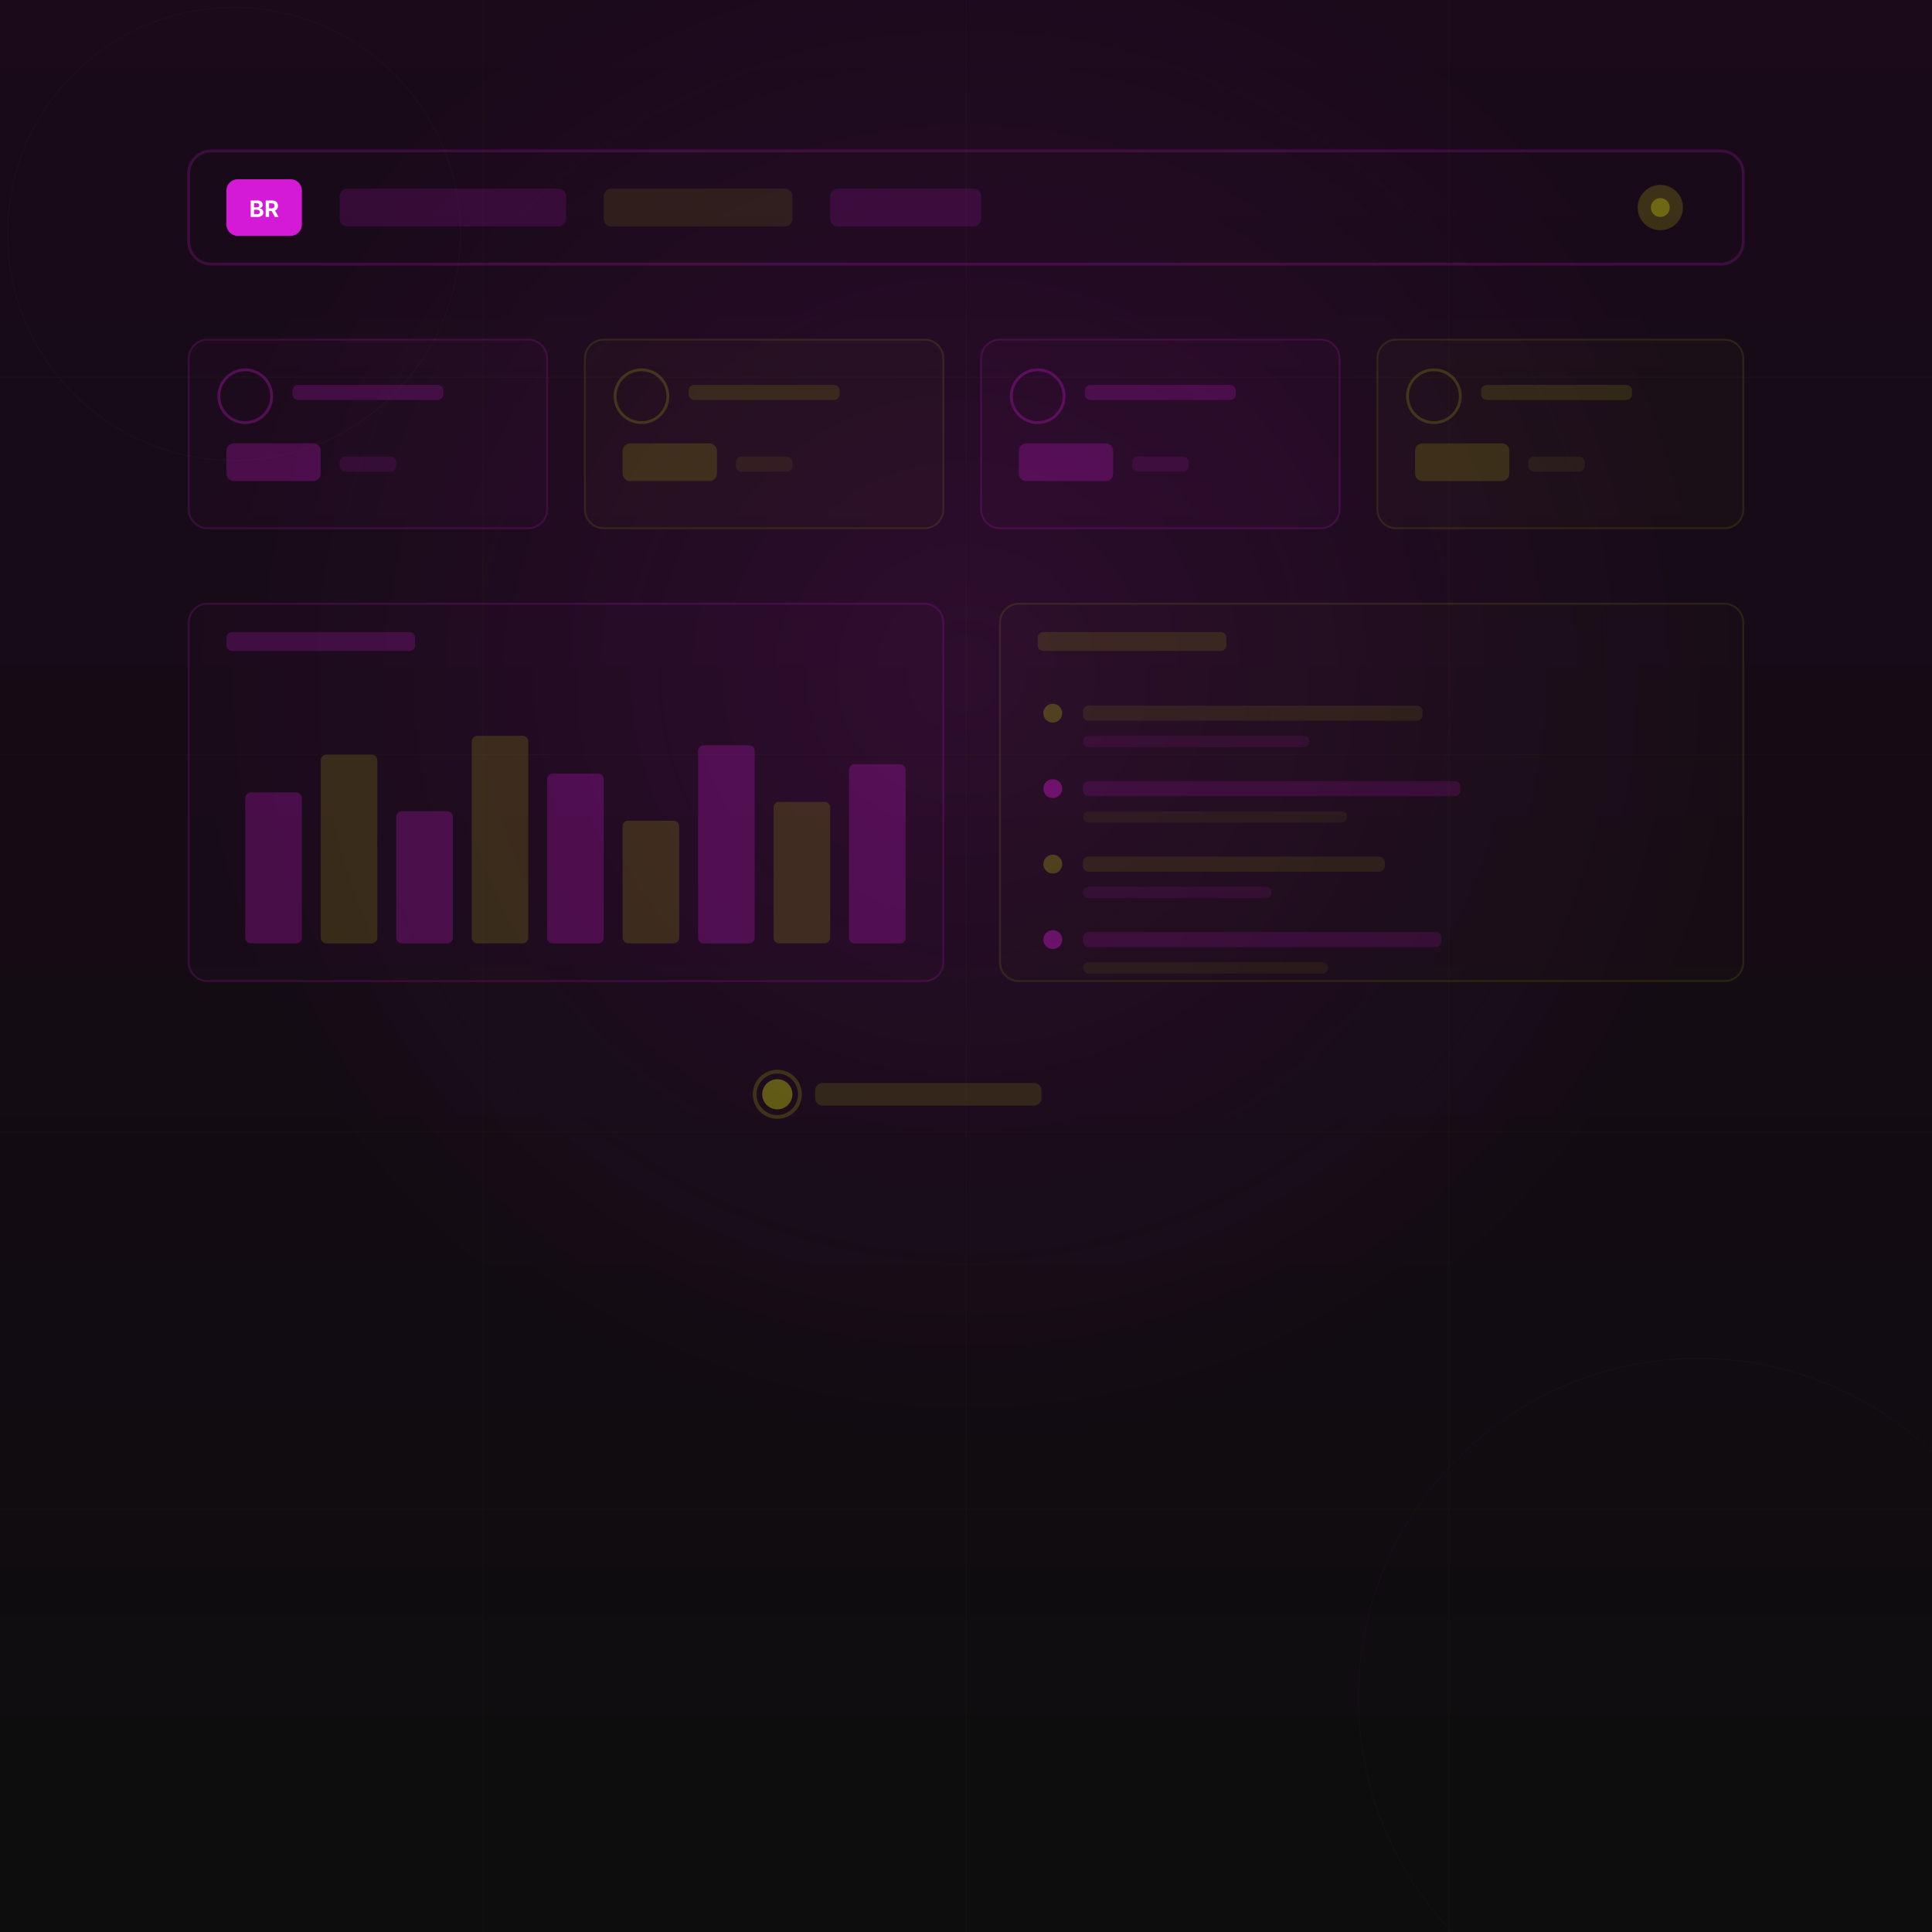
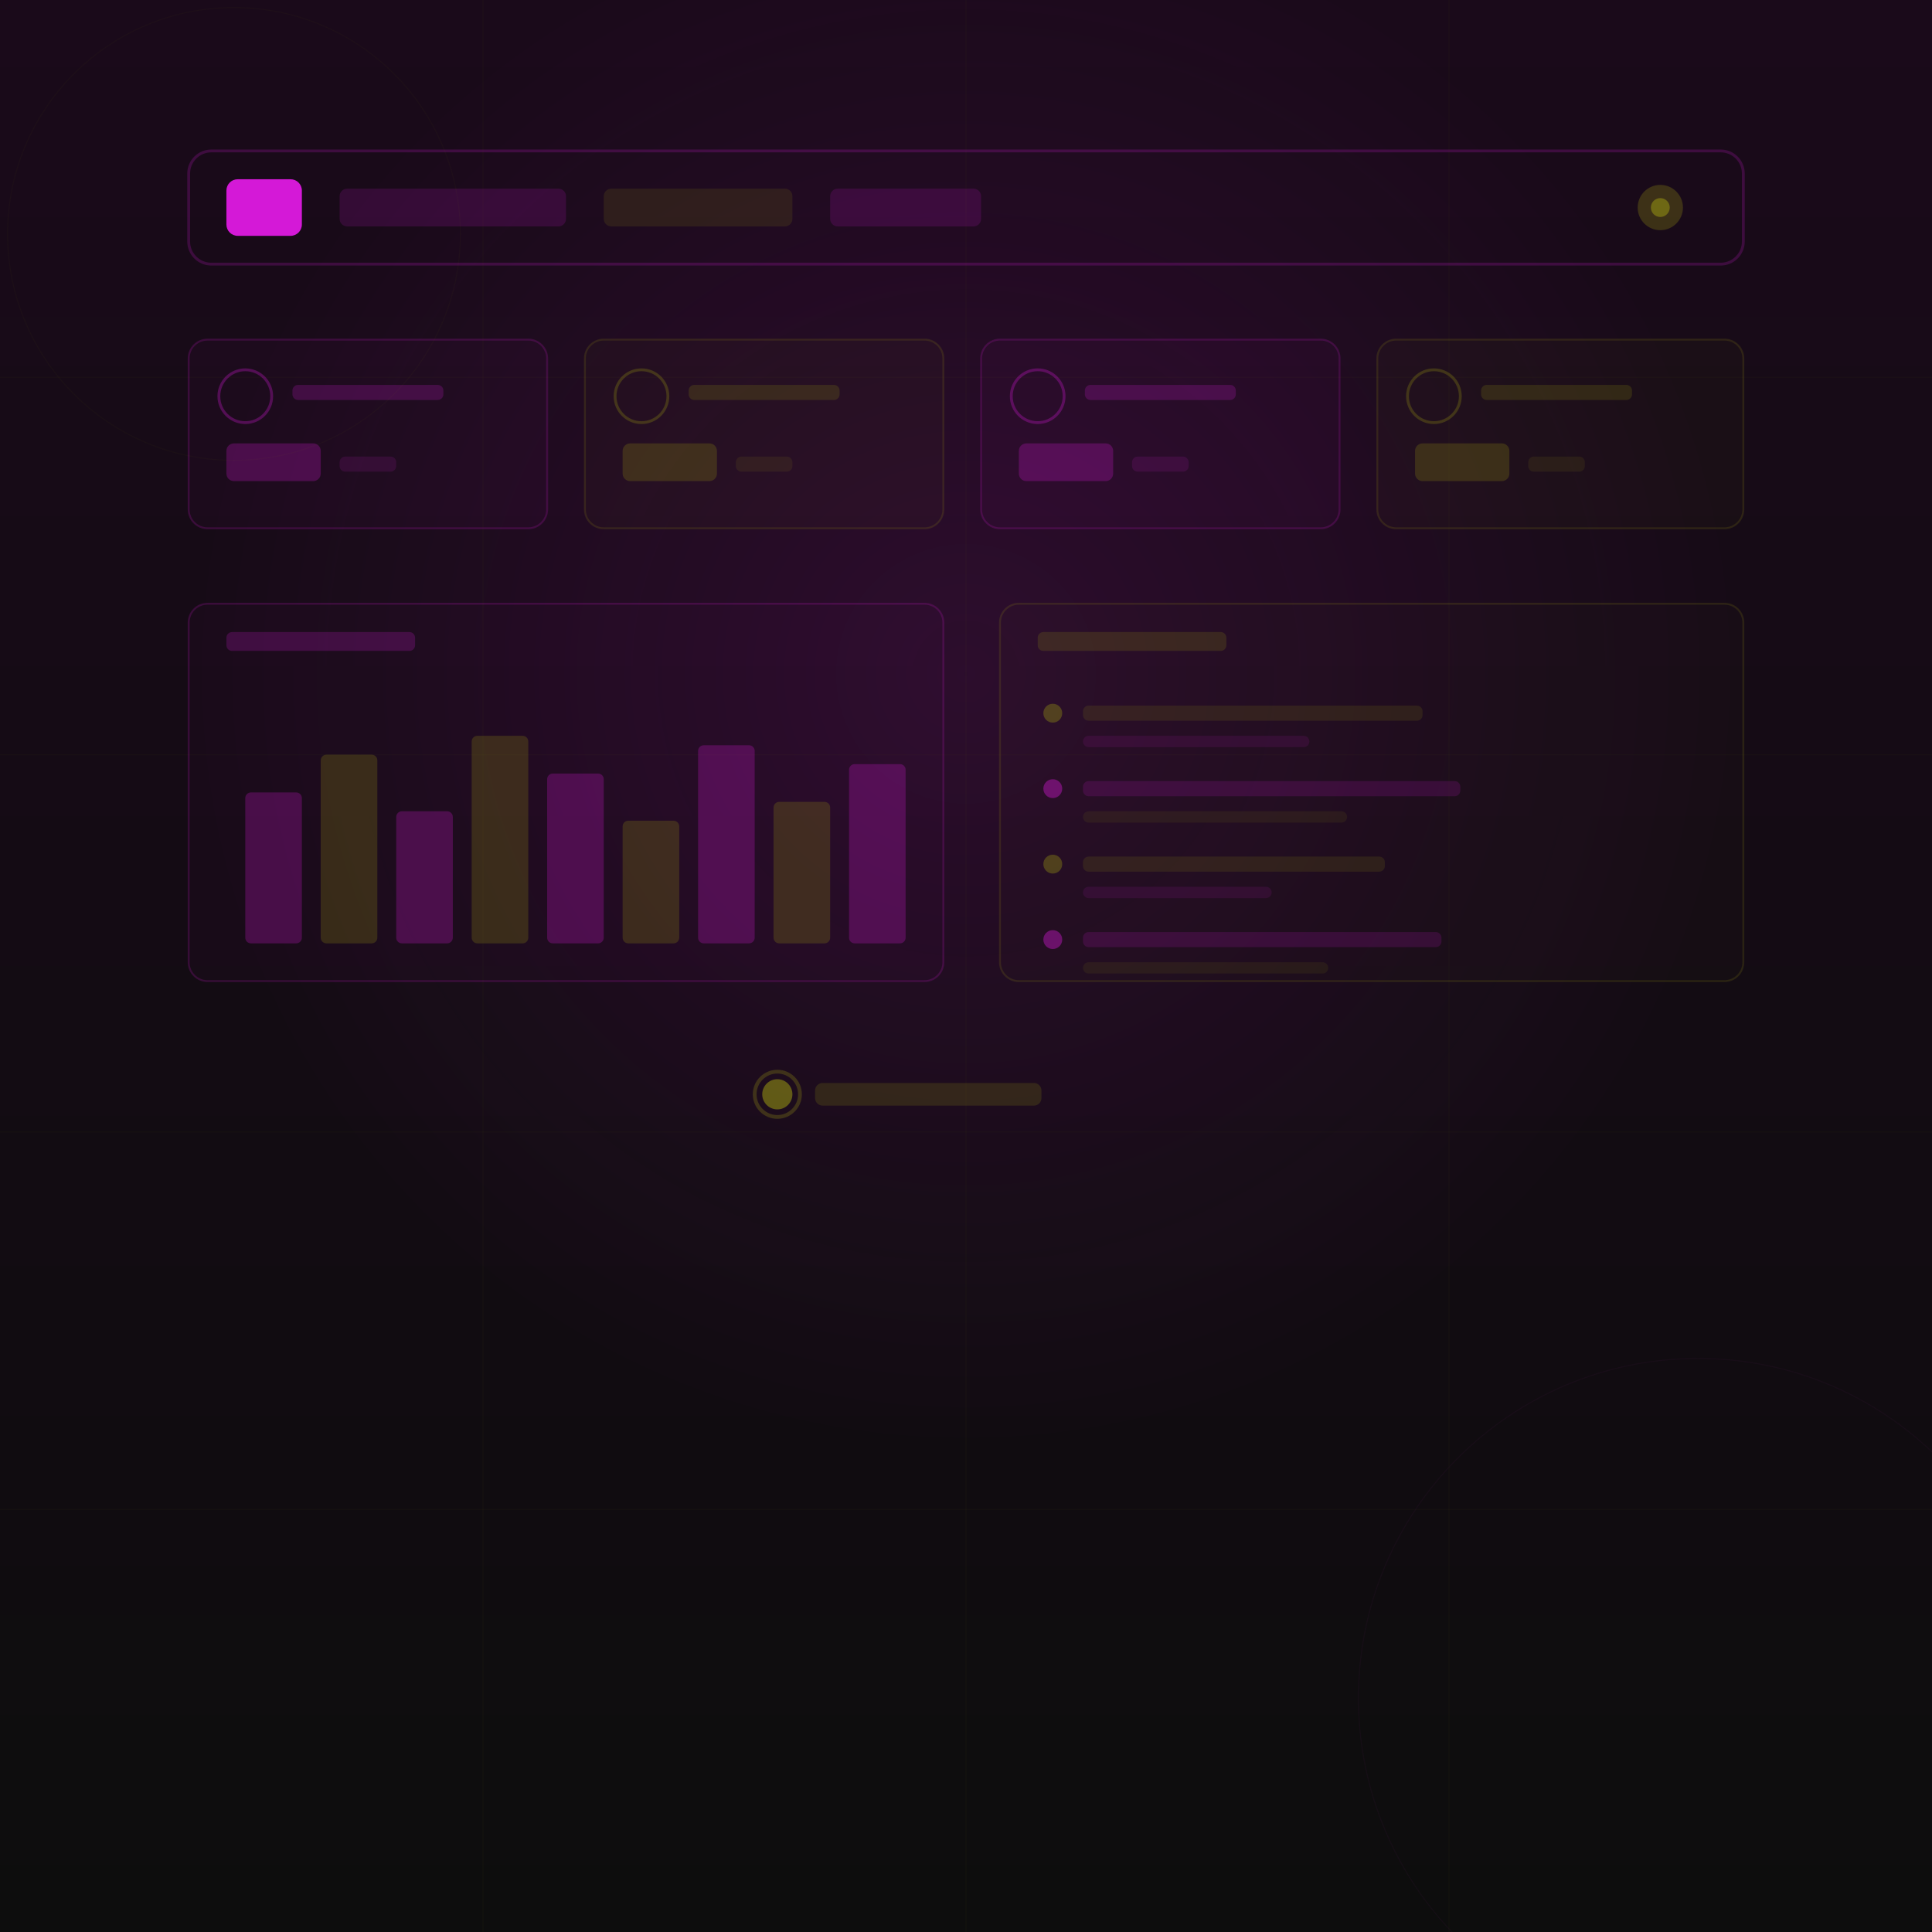
<svg xmlns="http://www.w3.org/2000/svg" viewBox="0 0 1024 1024" width="1024" height="1024">
  <defs>
    <linearGradient id="bg3" x1="0" y1="0" x2="0" y2="1">
      <stop offset="0%" stop-color="#1a0a1a" />
      <stop offset="100%" stop-color="#0d0d0d" />
    </linearGradient>
    <radialGradient id="glow4" cx="0.5" cy="0.35" r="0.4">
      <stop offset="0%" stop-color="#d419d7" stop-opacity="0.12" />
      <stop offset="100%" stop-color="#d419d7" stop-opacity="0" />
    </radialGradient>
  </defs>
  <rect width="1024" height="1024" fill="url(#bg3)" />
  <rect width="1024" height="1024" fill="url(#glow4)" />
  <g stroke="#908d13" stroke-opacity="0.04" stroke-width="0.5">
    <line x1="0" y1="200" x2="1024" y2="200" />
    <line x1="0" y1="400" x2="1024" y2="400" />
    <line x1="0" y1="600" x2="1024" y2="600" />
    <line x1="0" y1="800" x2="1024" y2="800" />
    <line x1="256" y1="0" x2="256" y2="1024" />
    <line x1="512" y1="0" x2="512" y2="1024" />
    <line x1="768" y1="0" x2="768" y2="1024" />
  </g>
  <g transform="translate(100, 80)">
    <rect x="0" y="0" width="824" height="60" rx="12" fill="none" stroke="#d419d7" stroke-width="1.5" stroke-opacity="0.2" />
    <rect x="20" y="15" width="40" height="30" rx="6" fill="#d419d7" />
-     <text x="40" y="35" text-anchor="middle" fill="#ffffff" font-family="Inter, sans-serif" font-size="12" font-weight="bold">BR</text>
    <rect x="80" y="20" width="120" height="20" rx="4" fill="#d419d7" fill-opacity="0.15" />
    <rect x="220" y="20" width="100" height="20" rx="4" fill="#908d13" fill-opacity="0.15" />
    <rect x="340" y="20" width="80" height="20" rx="4" fill="#d419d7" fill-opacity="0.15" />
    <circle cx="780" cy="30" r="12" fill="#908d13" fill-opacity="0.3" />
    <circle cx="780" cy="30" r="5" fill="#908d13" fill-opacity="0.6" />
  </g>
  <g transform="translate(100, 180)">
    <rect x="0" y="0" width="190" height="100" rx="10" fill="none" stroke="#d419d7" stroke-width="1" stroke-opacity="0.18" />
    <rect x="0" y="0" width="190" height="100" rx="10" fill="#d419d7" fill-opacity="0.03" />
    <circle cx="30" cy="30" r="14" fill="none" stroke="#d419d7" stroke-width="1.5" stroke-opacity="0.3" />
    <rect x="55" y="24" width="80" height="8" rx="3" fill="#d419d7" fill-opacity="0.2" />
    <rect x="20" y="55" width="50" height="20" rx="4" fill="#d419d7" fill-opacity="0.25" />
    <rect x="80" y="62" width="30" height="8" rx="3" fill="#d419d7" fill-opacity="0.12" />
    <rect x="210" y="0" width="190" height="100" rx="10" fill="none" stroke="#908d13" stroke-width="1" stroke-opacity="0.18" />
    <rect x="210" y="0" width="190" height="100" rx="10" fill="#908d13" fill-opacity="0.03" />
    <circle cx="240" cy="30" r="14" fill="none" stroke="#908d13" stroke-width="1.5" stroke-opacity="0.3" />
    <rect x="265" y="24" width="80" height="8" rx="3" fill="#908d13" fill-opacity="0.2" />
    <rect x="230" y="55" width="50" height="20" rx="4" fill="#908d13" fill-opacity="0.25" />
    <rect x="290" y="62" width="30" height="8" rx="3" fill="#908d13" fill-opacity="0.12" />
    <rect x="420" y="0" width="190" height="100" rx="10" fill="none" stroke="#d419d7" stroke-width="1" stroke-opacity="0.18" />
    <rect x="420" y="0" width="190" height="100" rx="10" fill="#d419d7" fill-opacity="0.03" />
    <circle cx="450" cy="30" r="14" fill="none" stroke="#d419d7" stroke-width="1.5" stroke-opacity="0.3" />
    <rect x="475" y="24" width="80" height="8" rx="3" fill="#d419d7" fill-opacity="0.2" />
    <rect x="440" y="55" width="50" height="20" rx="4" fill="#d419d7" fill-opacity="0.25" />
    <rect x="500" y="62" width="30" height="8" rx="3" fill="#d419d7" fill-opacity="0.12" />
    <rect x="630" y="0" width="194" height="100" rx="10" fill="none" stroke="#908d13" stroke-width="1" stroke-opacity="0.18" />
    <rect x="630" y="0" width="194" height="100" rx="10" fill="#908d13" fill-opacity="0.03" />
    <circle cx="660" cy="30" r="14" fill="none" stroke="#908d13" stroke-width="1.5" stroke-opacity="0.3" />
    <rect x="685" y="24" width="80" height="8" rx="3" fill="#908d13" fill-opacity="0.2" />
    <rect x="650" y="55" width="50" height="20" rx="4" fill="#908d13" fill-opacity="0.25" />
    <rect x="710" y="62" width="30" height="8" rx="3" fill="#908d13" fill-opacity="0.12" />
  </g>
  <g transform="translate(100, 320)">
    <rect x="0" y="0" width="400" height="200" rx="10" fill="none" stroke="#d419d7" stroke-width="1" stroke-opacity="0.18" />
    <rect x="0" y="0" width="400" height="200" rx="10" fill="#d419d7" fill-opacity="0.02" />
    <rect x="20" y="15" width="100" height="10" rx="3" fill="#d419d7" fill-opacity="0.2" />
    <g transform="translate(30, 60)">
      <rect x="0" y="40" width="30" height="80" rx="3" fill="#d419d7" fill-opacity="0.25" />
      <rect x="40" y="20" width="30" height="100" rx="3" fill="#908d13" fill-opacity="0.25" />
      <rect x="80" y="50" width="30" height="70" rx="3" fill="#d419d7" fill-opacity="0.25" />
      <rect x="120" y="10" width="30" height="110" rx="3" fill="#908d13" fill-opacity="0.25" />
      <rect x="160" y="30" width="30" height="90" rx="3" fill="#d419d7" fill-opacity="0.25" />
      <rect x="200" y="55" width="30" height="65" rx="3" fill="#908d13" fill-opacity="0.25" />
      <rect x="240" y="15" width="30" height="105" rx="3" fill="#d419d7" fill-opacity="0.25" />
      <rect x="280" y="45" width="30" height="75" rx="3" fill="#908d13" fill-opacity="0.25" />
      <rect x="320" y="25" width="30" height="95" rx="3" fill="#d419d7" fill-opacity="0.25" />
    </g>
  </g>
  <g transform="translate(530, 320)">
    <rect x="0" y="0" width="394" height="200" rx="10" fill="none" stroke="#908d13" stroke-width="1" stroke-opacity="0.18" />
    <rect x="0" y="0" width="394" height="200" rx="10" fill="#908d13" fill-opacity="0.02" />
    <rect x="20" y="15" width="100" height="10" rx="3" fill="#908d13" fill-opacity="0.2" />
    <g transform="translate(20, 50)">
      <circle cx="8" cy="8" r="5" fill="#908d13" fill-opacity="0.4" />
      <rect x="24" y="4" width="180" height="8" rx="3" fill="#908d13" fill-opacity="0.15" />
      <rect x="24" y="20" width="120" height="6" rx="3" fill="#d419d7" fill-opacity="0.1" />
      <circle cx="8" cy="48" r="5" fill="#d419d7" fill-opacity="0.4" />
      <rect x="24" y="44" width="200" height="8" rx="3" fill="#d419d7" fill-opacity="0.15" />
      <rect x="24" y="60" width="140" height="6" rx="3" fill="#908d13" fill-opacity="0.1" />
      <circle cx="8" cy="88" r="5" fill="#908d13" fill-opacity="0.4" />
      <rect x="24" y="84" width="160" height="8" rx="3" fill="#908d13" fill-opacity="0.15" />
      <rect x="24" y="100" width="100" height="6" rx="3" fill="#d419d7" fill-opacity="0.1" />
      <circle cx="8" cy="128" r="5" fill="#d419d7" fill-opacity="0.4" />
      <rect x="24" y="124" width="190" height="8" rx="3" fill="#d419d7" fill-opacity="0.15" />
      <rect x="24" y="140" width="130" height="6" rx="3" fill="#908d13" fill-opacity="0.1" />
    </g>
  </g>
  <g transform="translate(412, 580)">
    <circle cx="0" cy="0" r="8" fill="#908d13" opacity="0.6" />
    <circle cx="0" cy="0" r="12" fill="none" stroke="#908d13" stroke-width="2" opacity="0.3" />
    <rect x="20" y="-6" width="120" height="12" rx="4" fill="#908d13" fill-opacity="0.2" />
  </g>
  <circle cx="900" cy="900" r="180" fill="none" stroke="#d419d7" stroke-width="0.5" stroke-opacity="0.04" />
  <circle cx="124" cy="124" r="120" fill="none" stroke="#908d13" stroke-width="0.5" stroke-opacity="0.04" />
</svg>
